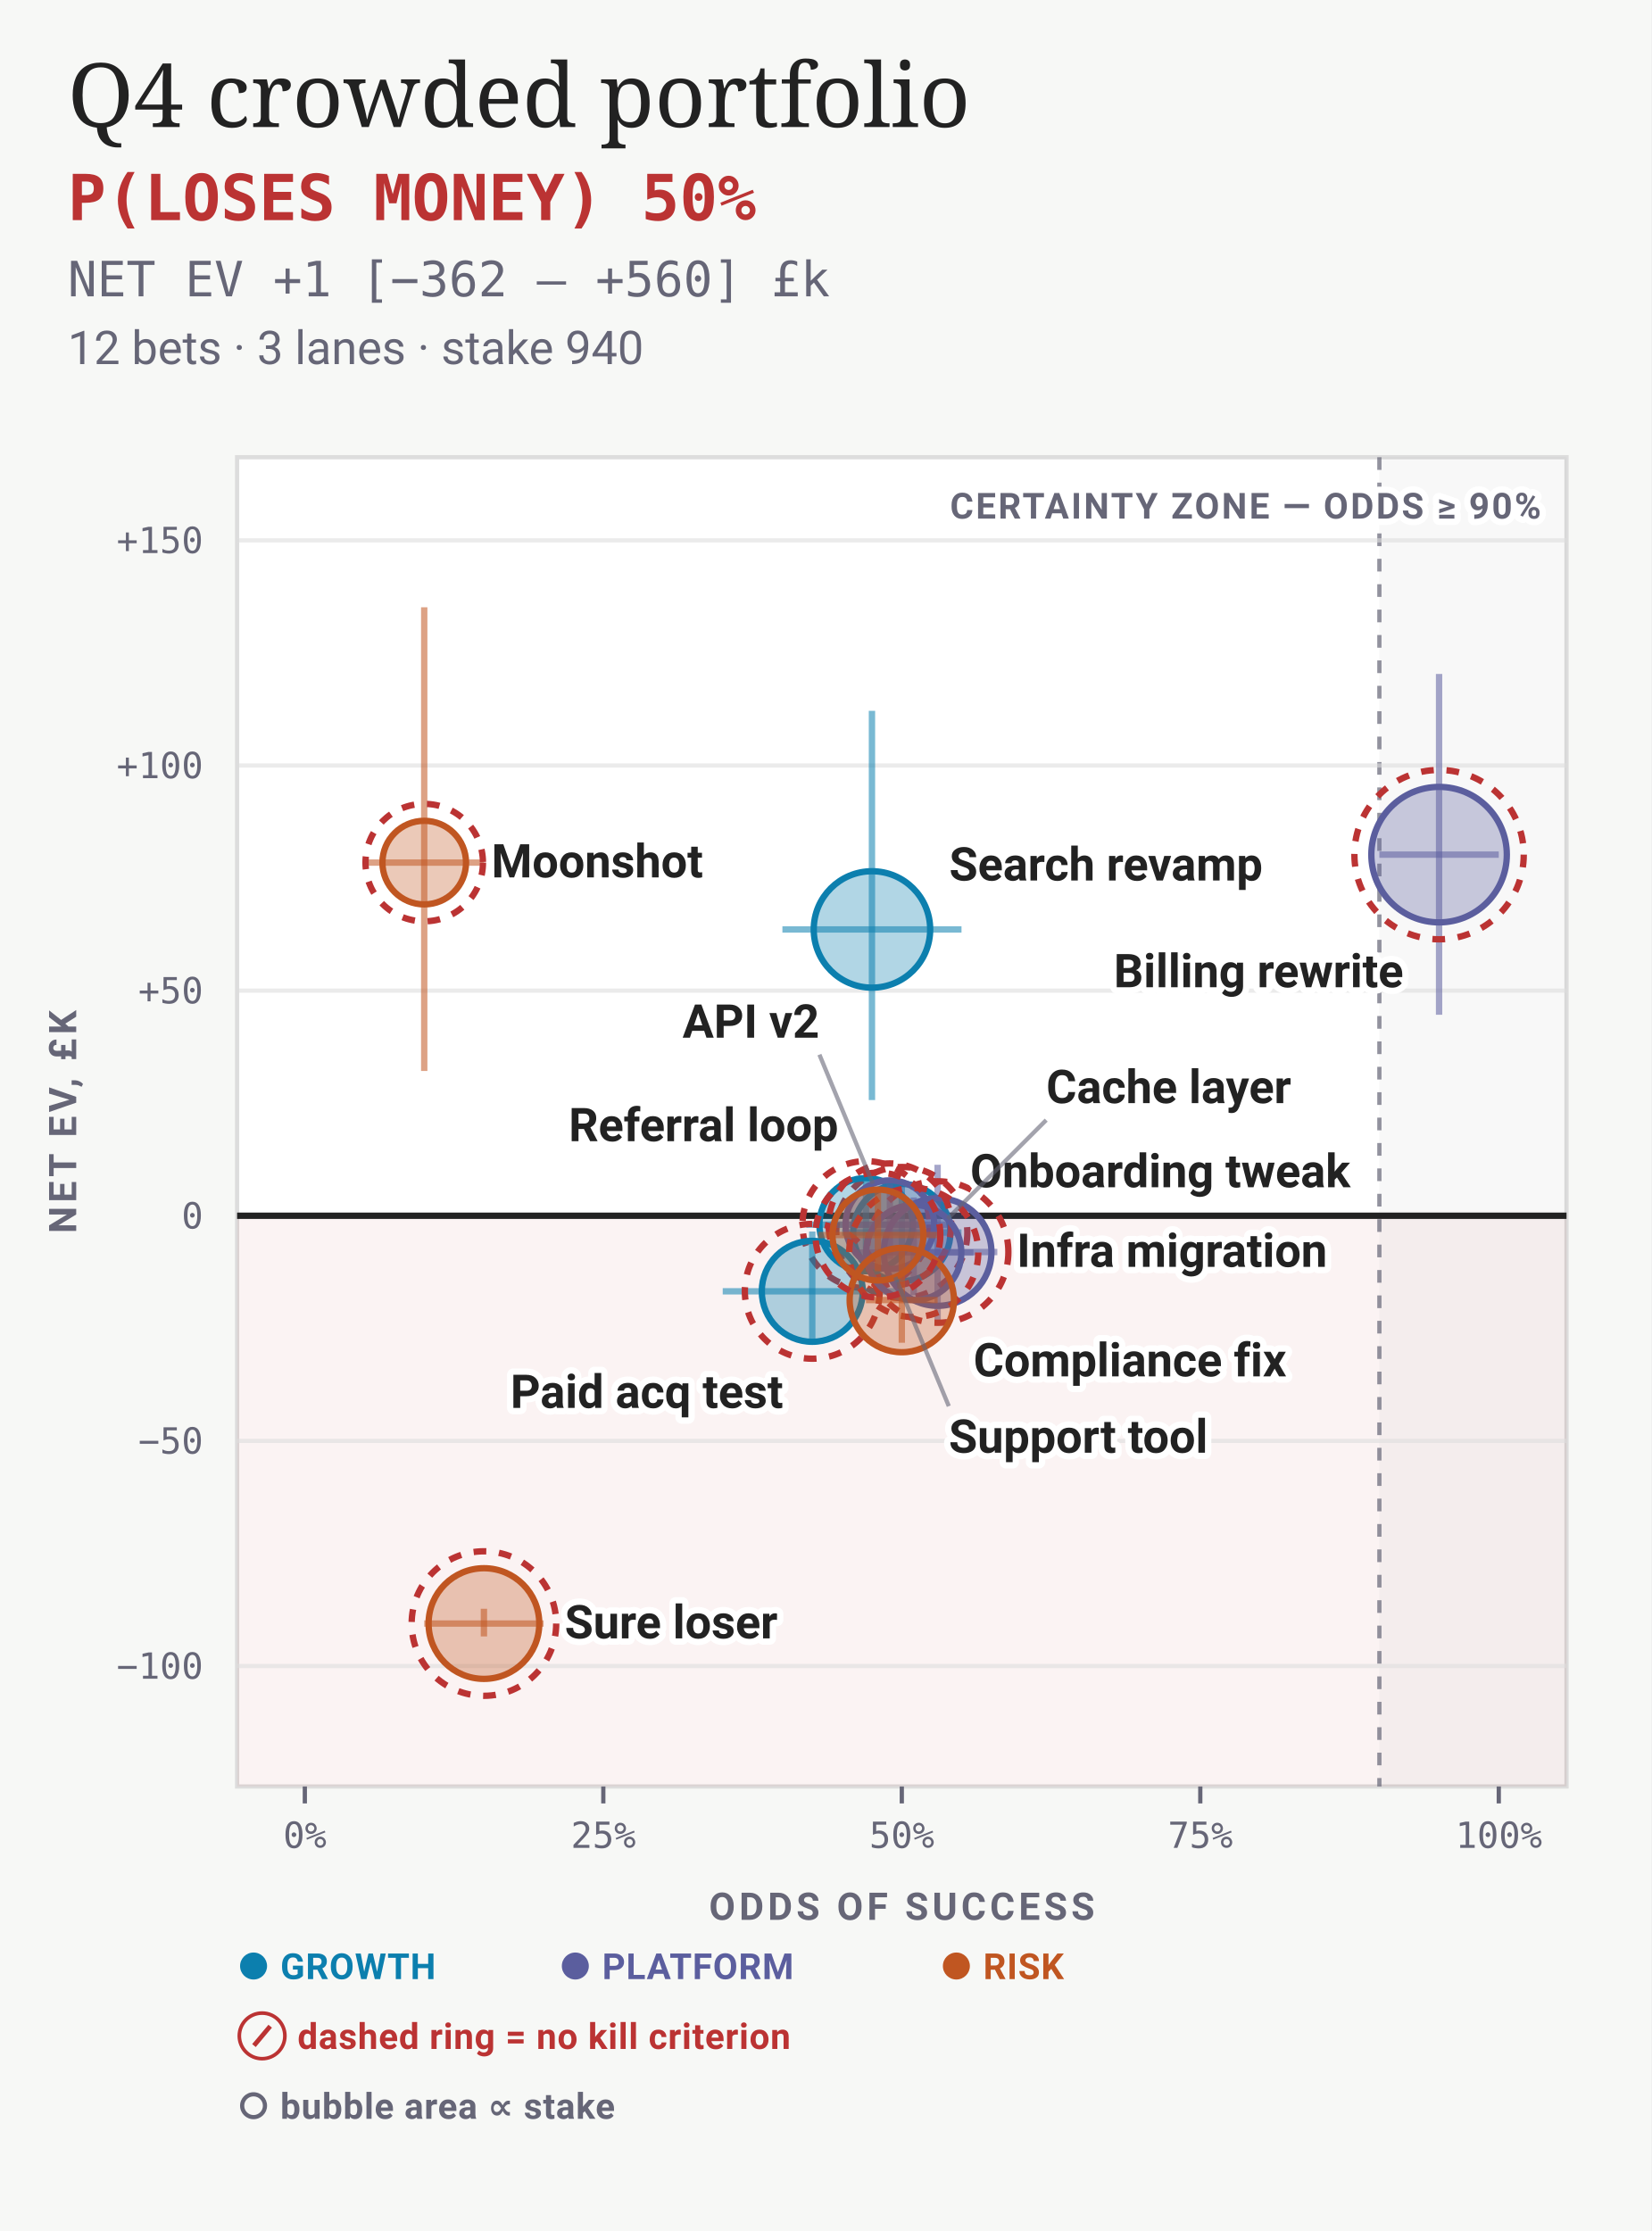
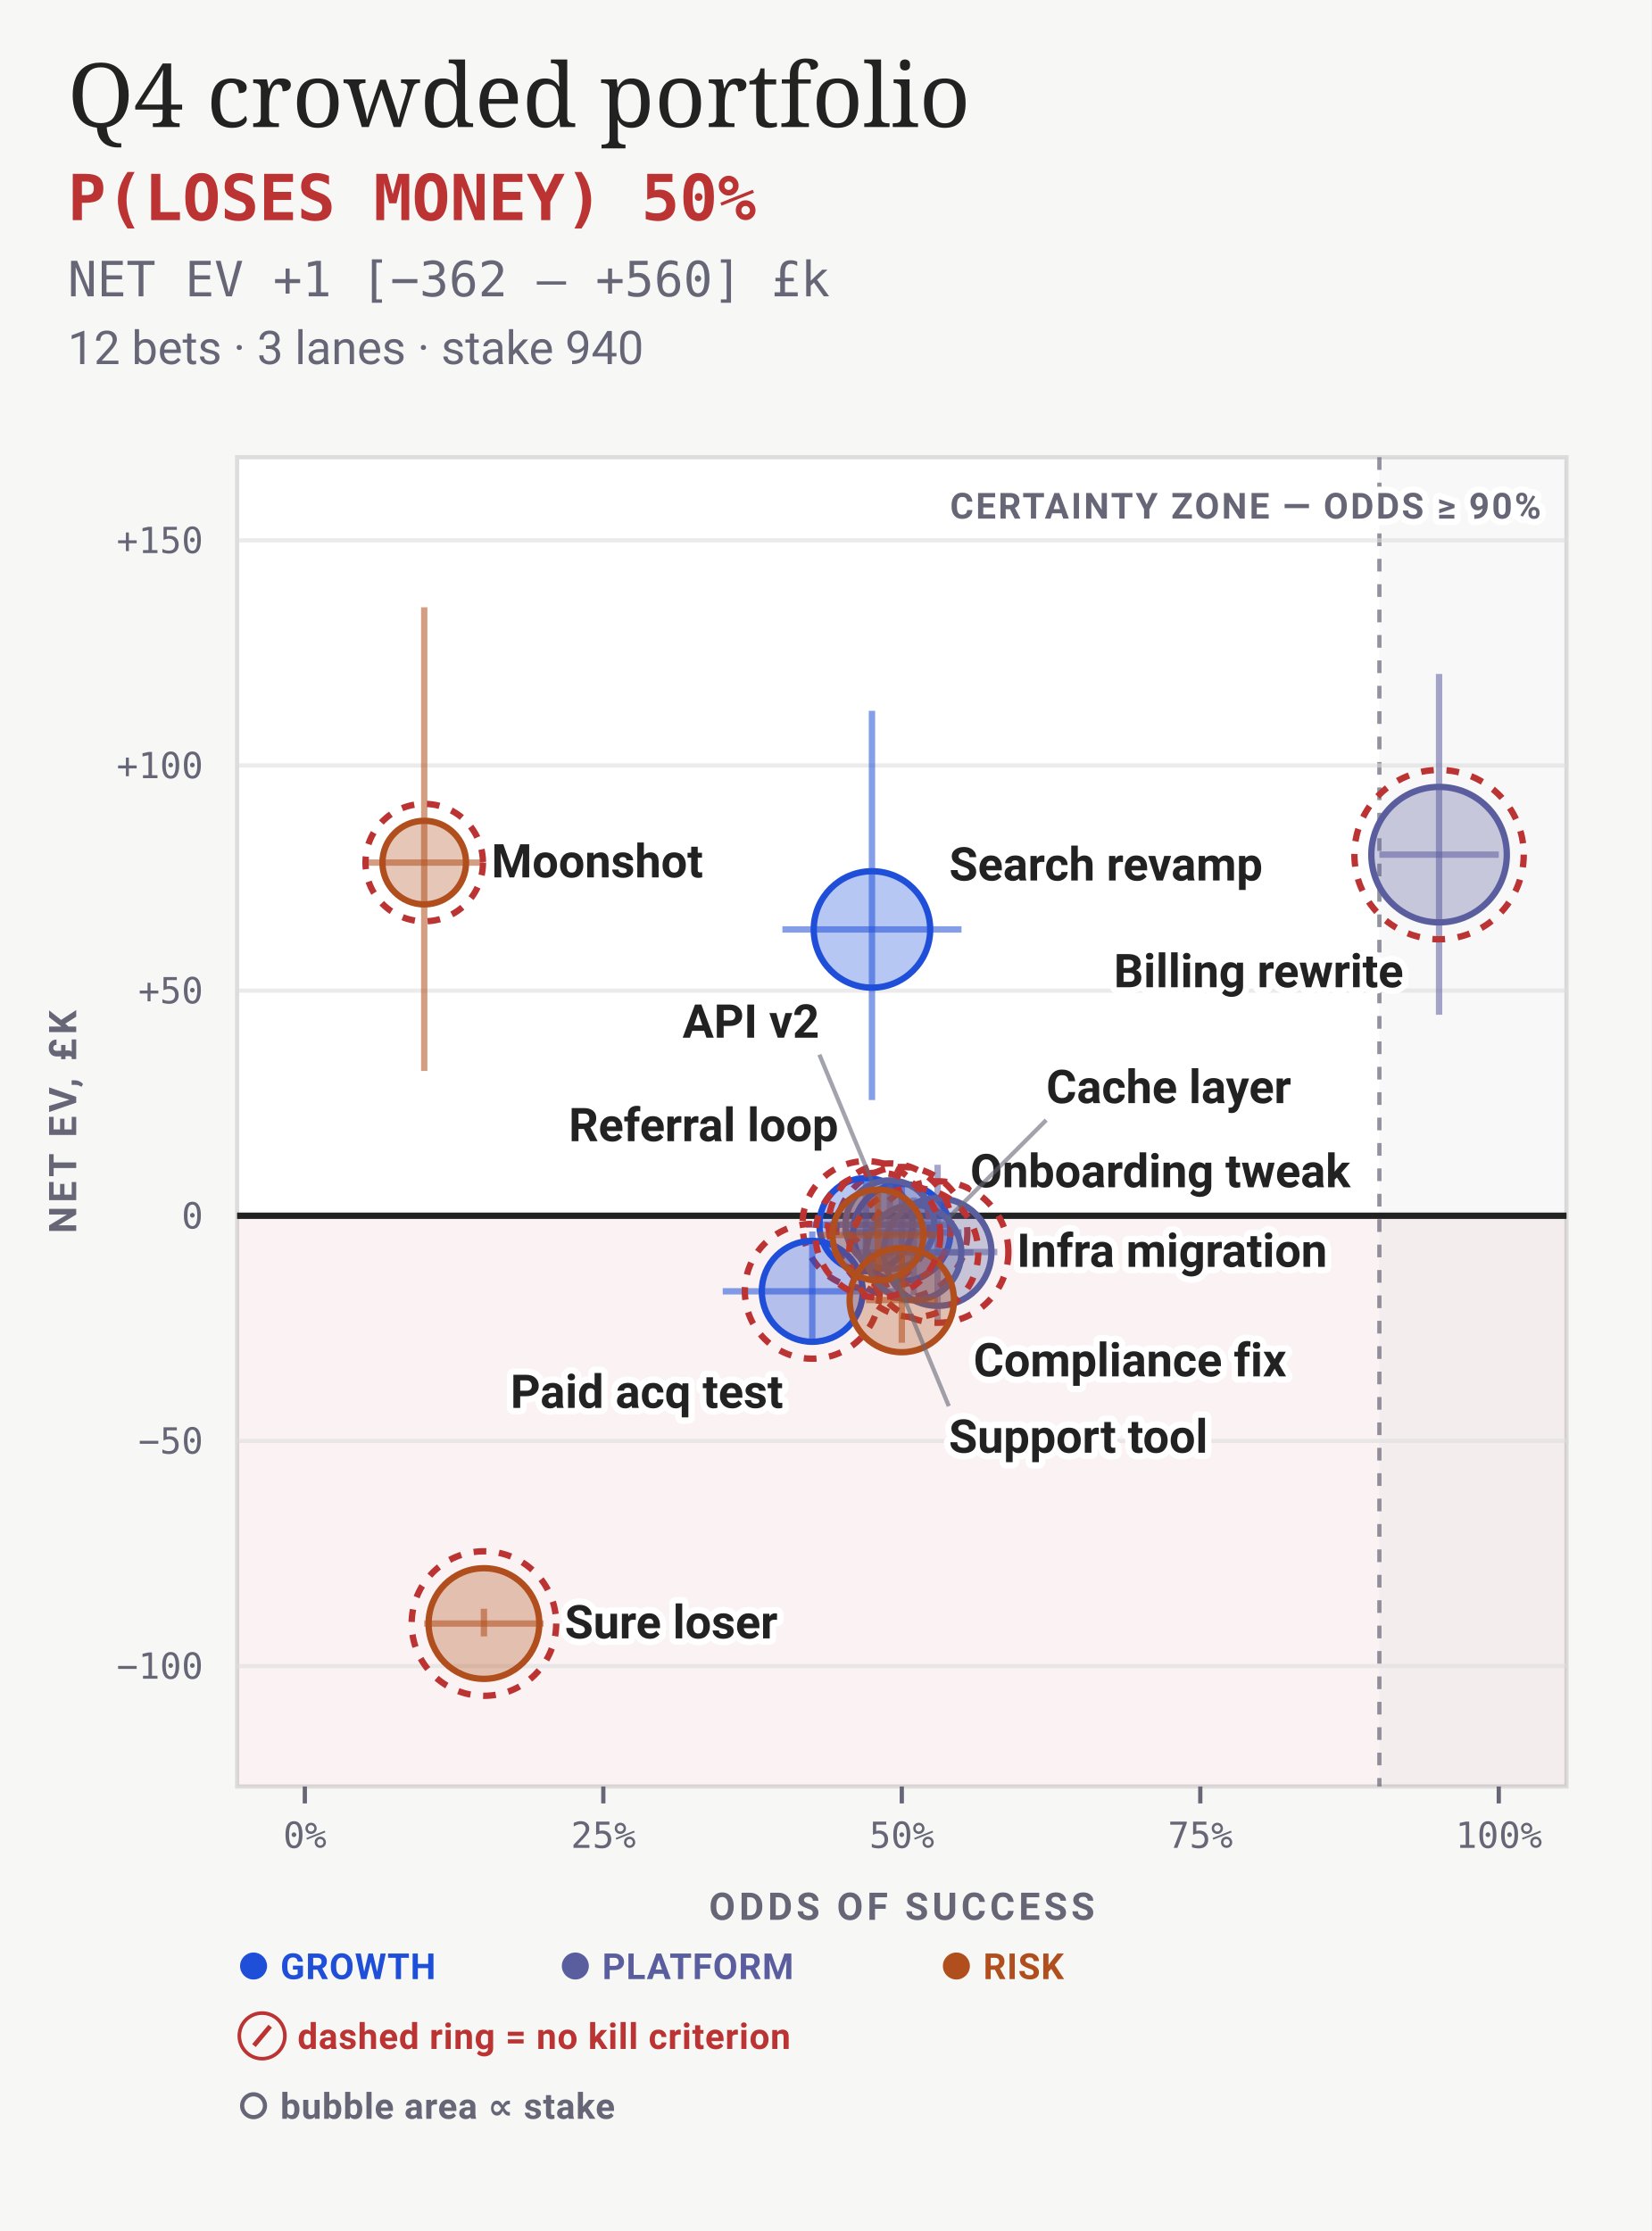
<svg xmlns="http://www.w3.org/2000/svg" viewBox="0 0 390 527" width="390" height="527" font-family="-apple-system,BlinkMacSystemFont,'Segoe UI',Roboto,sans-serif">
  <rect width="390" height="527" fill="#f7f8f6" />
  <text x="16" y="30" font-family="Charter, Georgia, serif" font-size="21" fill="#222">Q4 crowded portfolio</text>
  <text x="16" y="52" font-size="15" font-weight="700" font-family="ui-monospace,'SF Mono',Menlo,Consolas,monospace" fill="#b33">P(LOSES MONEY) 50%</text>
  <text x="16" y="70" font-size="11.5" font-family="ui-monospace,'SF Mono',Menlo,Consolas,monospace" fill="#667">NET EV +1 [−362 – +560] £k</text>
  <text x="16" y="86" font-size="11" fill="#667">12 bets · 3 lanes · stake 940</text>
  <rect x="56" y="108" width="314" height="314" fill="#fff" stroke="#ddd" stroke-width="1" />
  <rect data-zone="loss" x="56" y="287.18" width="314" height="134.82" fill="#b33" fill-opacity="0.055" />
  <rect data-zone="certainty" x="325.8" y="108" width="44.2" height="314" fill="#667" fill-opacity="0.05" />
  <line x1="325.8" y1="108" x2="325.8" y2="422" stroke="#667" stroke-width="1" stroke-dasharray="3 3" stroke-opacity="0.7" />
  <text x="364" y="122.5" font-size="8.5" font-weight="700" letter-spacing="0.06em" text-anchor="end" stroke="#fff" stroke-width="3" stroke-linejoin="round" paint-order="stroke" fill="#667">CERTAINTY ZONE — ODDS ≥ 90%</text>
  <line x1="56" y1="393.54" x2="370" y2="393.54" stroke="#ddd" stroke-width="1" stroke-opacity="0.6" />
  <text x="48" y="396.54" font-size="8.5" text-anchor="end" font-family="ui-monospace,'SF Mono',Menlo,Consolas,monospace" fill="#667">−100</text>
  <line x1="56" y1="340.36" x2="370" y2="340.36" stroke="#ddd" stroke-width="1" stroke-opacity="0.6" />
  <text x="48" y="343.36" font-size="8.5" text-anchor="end" font-family="ui-monospace,'SF Mono',Menlo,Consolas,monospace" fill="#667">−50</text>
  <line x1="56" y1="287.18" x2="370" y2="287.18" stroke="#222" stroke-width="1.5" />
  <text x="48" y="290.18" font-size="8.5" text-anchor="end" font-family="ui-monospace,'SF Mono',Menlo,Consolas,monospace" fill="#667">0</text>
  <line x1="56" y1="234" x2="370" y2="234" stroke="#ddd" stroke-width="1" stroke-opacity="0.6" />
  <text x="48" y="237" font-size="8.5" text-anchor="end" font-family="ui-monospace,'SF Mono',Menlo,Consolas,monospace" fill="#667">+50</text>
  <line x1="56" y1="180.82" x2="370" y2="180.82" stroke="#ddd" stroke-width="1" stroke-opacity="0.6" />
  <text x="48" y="183.82" font-size="8.5" text-anchor="end" font-family="ui-monospace,'SF Mono',Menlo,Consolas,monospace" fill="#667">+100</text>
  <line x1="56" y1="127.64" x2="370" y2="127.64" stroke="#ddd" stroke-width="1" stroke-opacity="0.6" />
  <text x="48" y="130.64" font-size="8.5" text-anchor="end" font-family="ui-monospace,'SF Mono',Menlo,Consolas,monospace" fill="#667">+150</text>
  <line x1="72" y1="422" x2="72" y2="426" stroke="#667" stroke-width="1" />
  <text x="72" y="436.5" font-size="8.5" text-anchor="middle" font-family="ui-monospace,'SF Mono',Menlo,Consolas,monospace" fill="#667">0%</text>
  <line x1="142.5" y1="422" x2="142.5" y2="426" stroke="#667" stroke-width="1" />
  <text x="142.5" y="436.5" font-size="8.5" text-anchor="middle" font-family="ui-monospace,'SF Mono',Menlo,Consolas,monospace" fill="#667">25%</text>
  <line x1="213" y1="422" x2="213" y2="426" stroke="#667" stroke-width="1" />
  <text x="213" y="436.5" font-size="8.5" text-anchor="middle" font-family="ui-monospace,'SF Mono',Menlo,Consolas,monospace" fill="#667">50%</text>
  <line x1="283.5" y1="422" x2="283.5" y2="426" stroke="#667" stroke-width="1" />
  <text x="283.5" y="436.5" font-size="8.5" text-anchor="middle" font-family="ui-monospace,'SF Mono',Menlo,Consolas,monospace" fill="#667">75%</text>
  <line x1="354" y1="422" x2="354" y2="426" stroke="#667" stroke-width="1" />
  <text x="354" y="436.5" font-size="8.5" text-anchor="middle" font-family="ui-monospace,'SF Mono',Menlo,Consolas,monospace" fill="#667">100%</text>
  <text x="213" y="453.5" font-size="9" font-weight="700" letter-spacing="0.1em" text-anchor="middle" fill="#667">ODDS OF SUCCESS</text>
  <g transform="rotate(-90 18 265)">
    <text x="18" y="265" font-size="9" font-weight="700" letter-spacing="0.1em" text-anchor="middle" fill="#667">NET EV, £K</text>
  </g>
-   <line x1="184.8" y1="219.55" x2="227.1" y2="219.55" stroke="#0C7FAE" stroke-width="1.5" stroke-opacity="0.55" />
-   <line x1="205.95" y1="259.85" x2="205.95" y2="167.91" stroke="#0C7FAE" stroke-width="1.5" stroke-opacity="0.55" />
-   <circle data-key="Search revamp" cx="205.95" cy="219.55" r="13.75" fill="#0C7FAE" fill-opacity="0.32" stroke="#0C7FAE" stroke-width="1.5" />
-   <line x1="198.9" y1="291.14" x2="227.1" y2="291.14" stroke="#0C7FAE" stroke-width="1.5" stroke-opacity="0.55" />
-   <line x1="213" y1="301.34" x2="213" y2="278.72" stroke="#0C7FAE" stroke-width="1.5" stroke-opacity="0.55" />
-   <circle data-key="Onboarding tweak" cx="213" cy="291.14" r="11.48" fill="#0C7FAE" fill-opacity="0.32" stroke="#0C7FAE" stroke-width="1.5" />
+   <line x1="184.8" y1="219.55" x2="227.1" y2="219.55" stroke="#1F4FD8" stroke-width="1.5" stroke-opacity="0.55" />
+   <line x1="205.95" y1="259.85" x2="205.95" y2="167.91" stroke="#1F4FD8" stroke-width="1.5" stroke-opacity="0.55" />
+   <circle data-key="Search revamp" cx="205.95" cy="219.55" r="13.75" fill="#1F4FD8" fill-opacity="0.32" stroke="#1F4FD8" stroke-width="1.5" />
+   <line x1="198.9" y1="291.14" x2="227.1" y2="291.14" stroke="#1F4FD8" stroke-width="1.5" stroke-opacity="0.55" />
+   <line x1="213" y1="301.34" x2="213" y2="278.72" stroke="#1F4FD8" stroke-width="1.5" stroke-opacity="0.55" />
+   <circle data-key="Onboarding tweak" cx="213" cy="291.14" r="11.48" fill="#1F4FD8" fill-opacity="0.32" stroke="#1F4FD8" stroke-width="1.5" />
  <circle cx="213" cy="291.14" r="15.48" fill="none" stroke="#b33" stroke-width="1.5" stroke-dasharray="3 3" />
-   <line x1="190.44" y1="289.28" x2="218.64" y2="289.28" stroke="#0C7FAE" stroke-width="1.5" stroke-opacity="0.55" />
-   <line x1="204.54" y1="298.86" x2="204.54" y2="278.01" stroke="#0C7FAE" stroke-width="1.5" stroke-opacity="0.55" />
-   <circle data-key="Referral loop" cx="204.54" cy="289.28" r="11" fill="#0C7FAE" fill-opacity="0.32" stroke="#0C7FAE" stroke-width="1.5" />
+   <line x1="190.44" y1="289.28" x2="218.64" y2="289.28" stroke="#1F4FD8" stroke-width="1.5" stroke-opacity="0.55" />
+   <line x1="204.54" y1="298.86" x2="204.54" y2="278.01" stroke="#1F4FD8" stroke-width="1.5" stroke-opacity="0.55" />
+   <circle data-key="Referral loop" cx="204.54" cy="289.28" r="11" fill="#1F4FD8" fill-opacity="0.32" stroke="#1F4FD8" stroke-width="1.5" />
  <circle cx="204.54" cy="289.28" r="15" fill="none" stroke="#b33" stroke-width="1.5" stroke-dasharray="3 3" />
-   <line x1="170.7" y1="305.03" x2="213" y2="305.03" stroke="#0C7FAE" stroke-width="1.5" stroke-opacity="0.55" />
-   <line x1="191.85" y1="316.59" x2="191.85" y2="290.91" stroke="#0C7FAE" stroke-width="1.5" stroke-opacity="0.55" />
-   <circle data-key="Paid acq test" cx="191.85" cy="305.03" r="11.92" fill="#0C7FAE" fill-opacity="0.32" stroke="#0C7FAE" stroke-width="1.5" />
+   <line x1="170.7" y1="305.03" x2="213" y2="305.03" stroke="#1F4FD8" stroke-width="1.5" stroke-opacity="0.55" />
+   <line x1="191.85" y1="316.59" x2="191.85" y2="290.91" stroke="#1F4FD8" stroke-width="1.5" stroke-opacity="0.55" />
+   <circle data-key="Paid acq test" cx="191.85" cy="305.03" r="11.92" fill="#1F4FD8" fill-opacity="0.32" stroke="#1F4FD8" stroke-width="1.5" />
  <circle cx="191.85" cy="305.03" r="15.92" fill="none" stroke="#b33" stroke-width="1.5" stroke-dasharray="3 3" />
  <line x1="325.8" y1="201.88" x2="354" y2="201.88" stroke="#5B5E9E" stroke-width="1.5" stroke-opacity="0.55" />
  <line x1="339.9" y1="239.7" x2="339.9" y2="159.2" stroke="#5B5E9E" stroke-width="1.5" stroke-opacity="0.55" />
  <circle data-key="Billing rewrite" cx="339.9" cy="201.88" r="16" fill="#5B5E9E" fill-opacity="0.32" stroke="#5B5E9E" stroke-width="1.5" />
  <circle cx="339.9" cy="201.88" r="20" fill="none" stroke="#b33" stroke-width="1.5" stroke-dasharray="3 3" />
  <line x1="207.36" y1="295.75" x2="235.56" y2="295.75" stroke="#5B5E9E" stroke-width="1.5" stroke-opacity="0.55" />
  <line x1="221.46" y1="312.52" x2="221.46" y2="275.14" stroke="#5B5E9E" stroke-width="1.5" stroke-opacity="0.55" />
  <circle data-key="Infra migration" cx="221.46" cy="295.75" r="12.71" fill="#5B5E9E" fill-opacity="0.32" stroke="#5B5E9E" stroke-width="1.5" />
  <circle cx="221.46" cy="295.75" r="16.71" fill="none" stroke="#b33" stroke-width="1.5" stroke-dasharray="3 3" />
  <line x1="196.08" y1="289.29" x2="224.28" y2="289.29" stroke="#5B5E9E" stroke-width="1.5" stroke-opacity="0.55" />
  <line x1="210.18" y1="297.31" x2="210.18" y2="279.8" stroke="#5B5E9E" stroke-width="1.5" stroke-opacity="0.55" />
  <circle data-key="API v2" cx="210.18" cy="289.29" r="10.47" fill="#5B5E9E" fill-opacity="0.32" stroke="#5B5E9E" stroke-width="1.5" />
  <circle cx="210.18" cy="289.29" r="14.47" fill="none" stroke="#b33" stroke-width="1.5" stroke-dasharray="3 3" />
  <line x1="201.72" y1="295.87" x2="229.92" y2="295.87" stroke="#5B5E9E" stroke-width="1.5" stroke-opacity="0.55" />
  <line x1="215.82" y1="305.91" x2="215.82" y2="282.86" stroke="#5B5E9E" stroke-width="1.5" stroke-opacity="0.55" />
  <circle data-key="Cache layer" cx="215.82" cy="295.87" r="11.24" fill="#5B5E9E" fill-opacity="0.32" stroke="#5B5E9E" stroke-width="1.5" />
  <circle cx="215.82" cy="295.87" r="15.24" fill="none" stroke="#b33" stroke-width="1.5" stroke-dasharray="3 3" />
-   <line x1="100.2" y1="383.51" x2="128.4" y2="383.51" stroke="#C05621" stroke-width="1.5" stroke-opacity="0.55" />
-   <line x1="114.3" y1="386.55" x2="114.3" y2="380.02" stroke="#C05621" stroke-width="1.5" stroke-opacity="0.55" />
-   <circle data-key="Sure loser" cx="114.3" cy="383.51" r="13.07" fill="#C05621" fill-opacity="0.32" stroke="#C05621" stroke-width="1.5" />
+   <line x1="100.2" y1="383.51" x2="128.4" y2="383.51" stroke="#B04E1E" stroke-width="1.5" stroke-opacity="0.55" />
+   <line x1="114.3" y1="386.55" x2="114.3" y2="380.02" stroke="#B04E1E" stroke-width="1.5" stroke-opacity="0.55" />
+   <circle data-key="Sure loser" cx="114.3" cy="383.51" r="13.07" fill="#B04E1E" fill-opacity="0.32" stroke="#B04E1E" stroke-width="1.5" />
  <circle cx="114.3" cy="383.51" r="17.07" fill="none" stroke="#b33" stroke-width="1.5" stroke-dasharray="3 3" />
-   <line x1="86.1" y1="203.76" x2="114.3" y2="203.76" stroke="#C05621" stroke-width="1.5" stroke-opacity="0.55" />
-   <line x1="100.2" y1="252.98" x2="100.2" y2="143.45" stroke="#C05621" stroke-width="1.5" stroke-opacity="0.55" />
-   <circle data-key="Moonshot" cx="100.2" cy="203.76" r="9.87" fill="#C05621" fill-opacity="0.32" stroke="#C05621" stroke-width="1.5" />
+   <line x1="86.1" y1="203.76" x2="114.3" y2="203.76" stroke="#B04E1E" stroke-width="1.5" stroke-opacity="0.55" />
+   <line x1="100.2" y1="252.98" x2="100.2" y2="143.45" stroke="#B04E1E" stroke-width="1.5" stroke-opacity="0.55" />
+   <circle data-key="Moonshot" cx="100.2" cy="203.76" r="9.87" fill="#B04E1E" fill-opacity="0.32" stroke="#B04E1E" stroke-width="1.5" />
  <circle cx="100.2" cy="203.76" r="13.87" fill="none" stroke="#b33" stroke-width="1.5" stroke-dasharray="3 3" />
-   <line x1="204.54" y1="307.1" x2="221.46" y2="307.1" stroke="#C05621" stroke-width="1.5" stroke-opacity="0.55" />
-   <line x1="213" y1="317.18" x2="213" y2="295.58" stroke="#C05621" stroke-width="1.5" stroke-opacity="0.55" />
-   <circle data-key="Compliance fix" cx="213" cy="307.1" r="12.32" fill="#C05621" fill-opacity="0.32" stroke="#C05621" stroke-width="1.5" />
-   <line x1="193.26" y1="291.74" x2="221.46" y2="291.74" stroke="#C05621" stroke-width="1.5" stroke-opacity="0.55" />
-   <line x1="207.36" y1="300.3" x2="207.36" y2="281.37" stroke="#C05621" stroke-width="1.5" stroke-opacity="0.55" />
-   <circle data-key="Support tool" cx="207.36" cy="291.74" r="10.74" fill="#C05621" fill-opacity="0.32" stroke="#C05621" stroke-width="1.5" />
+   <line x1="204.54" y1="307.1" x2="221.46" y2="307.1" stroke="#B04E1E" stroke-width="1.5" stroke-opacity="0.55" />
+   <line x1="213" y1="317.18" x2="213" y2="295.58" stroke="#B04E1E" stroke-width="1.5" stroke-opacity="0.55" />
+   <circle data-key="Compliance fix" cx="213" cy="307.1" r="12.32" fill="#B04E1E" fill-opacity="0.32" stroke="#B04E1E" stroke-width="1.5" />
+   <line x1="193.26" y1="291.74" x2="221.46" y2="291.74" stroke="#B04E1E" stroke-width="1.5" stroke-opacity="0.55" />
+   <line x1="207.36" y1="300.3" x2="207.36" y2="281.37" stroke="#B04E1E" stroke-width="1.5" stroke-opacity="0.55" />
+   <circle data-key="Support tool" cx="207.36" cy="291.74" r="10.74" fill="#B04E1E" fill-opacity="0.32" stroke="#B04E1E" stroke-width="1.5" />
  <circle cx="207.36" cy="291.74" r="14.74" fill="none" stroke="#b33" stroke-width="1.5" stroke-dasharray="3 3" />
  <text x="224.19" y="207.99" font-size="11" font-weight="600" text-anchor="start" stroke="#fff" stroke-width="3" stroke-linejoin="round" paint-order="stroke" fill="#222">Search revamp</text>
  <text x="229.15" y="280.45" font-size="11" font-weight="600" text-anchor="start" stroke="#fff" stroke-width="3" stroke-linejoin="round" paint-order="stroke" fill="#222">Onboarding tweak</text>
  <text x="198.03" y="269.57" font-size="11" font-weight="600" text-anchor="end" stroke="#fff" stroke-width="3" stroke-linejoin="round" paint-order="stroke" fill="#222">Referral loop</text>
  <text x="184.99" y="332.58" font-size="11" font-weight="600" text-anchor="end" stroke="#fff" stroke-width="3" stroke-linejoin="round" paint-order="stroke" fill="#222">Paid acq test</text>
  <text x="331.48" y="233.2" font-size="11" font-weight="600" text-anchor="end" stroke="#fff" stroke-width="3" stroke-linejoin="round" paint-order="stroke" fill="#222">Billing rewrite</text>
  <text x="240.17" y="299.25" font-size="11" font-weight="600" text-anchor="start" stroke="#fff" stroke-width="3" stroke-linejoin="round" paint-order="stroke" fill="#222">Infra migration</text>
  <line x1="206.17" y1="279.61" x2="193.54" y2="249.12" stroke="#667" stroke-width="1" stroke-opacity="0.6" />
  <text x="193.54" y="245.12" font-size="11" font-weight="600" text-anchor="end" stroke="#fff" stroke-width="3" stroke-linejoin="round" paint-order="stroke" fill="#222">API v2</text>
  <line x1="223.77" y1="287.92" x2="247.11" y2="264.58" stroke="#667" stroke-width="1" stroke-opacity="0.6" />
  <text x="247.11" y="260.58" font-size="11" font-weight="600" text-anchor="start" stroke="#fff" stroke-width="3" stroke-linejoin="round" paint-order="stroke" fill="#222">Cache layer</text>
  <text x="133.37" y="387.01" font-size="11" font-weight="600" text-anchor="start" stroke="#fff" stroke-width="3" stroke-linejoin="round" paint-order="stroke" fill="#222">Sure loser</text>
  <text x="116.07" y="207.26" font-size="11" font-weight="600" text-anchor="start" stroke="#fff" stroke-width="3" stroke-linejoin="round" paint-order="stroke" fill="#222">Moonshot</text>
  <text x="229.93" y="325.12" font-size="11" font-weight="600" text-anchor="start" stroke="#fff" stroke-width="3" stroke-linejoin="round" paint-order="stroke" fill="#222">Compliance fix</text>
  <line x1="211.47" y1="301.67" x2="224.1" y2="332.16" stroke="#667" stroke-width="1" stroke-opacity="0.6" />
  <text x="224.1" y="343.16" font-size="11" font-weight="600" text-anchor="start" stroke="#fff" stroke-width="3" stroke-linejoin="round" paint-order="stroke" fill="#222">Support tool</text>
-   <text x="56" y="467.5" font-size="8.5" font-weight="700" letter-spacing="0.02em" fill="#0C7FAE">● GROWTH</text>
+   <text x="56" y="467.5" font-size="8.5" font-weight="700" letter-spacing="0.02em" fill="#1F4FD8">● GROWTH</text>
  <text x="132" y="467.5" font-size="8.5" font-weight="700" letter-spacing="0.02em" fill="#5B5E9E">● PLATFORM</text>
-   <text x="222" y="467.5" font-size="8.5" font-weight="700" letter-spacing="0.02em" fill="#C05621">● RISK</text>
+   <text x="222" y="467.5" font-size="8.5" font-weight="700" letter-spacing="0.02em" fill="#B04E1E">● RISK</text>
  <text x="56" y="484" font-size="8.5" font-weight="700" letter-spacing="0.02em" fill="#b33">⊘ dashed ring = no kill criterion</text>
  <text x="56" y="500.5" font-size="8.5" font-weight="700" letter-spacing="0.02em" fill="#667">○ bubble area ∝ stake</text>
  <rect data-narrow="" width="0" height="0" fill="none" />
</svg>
